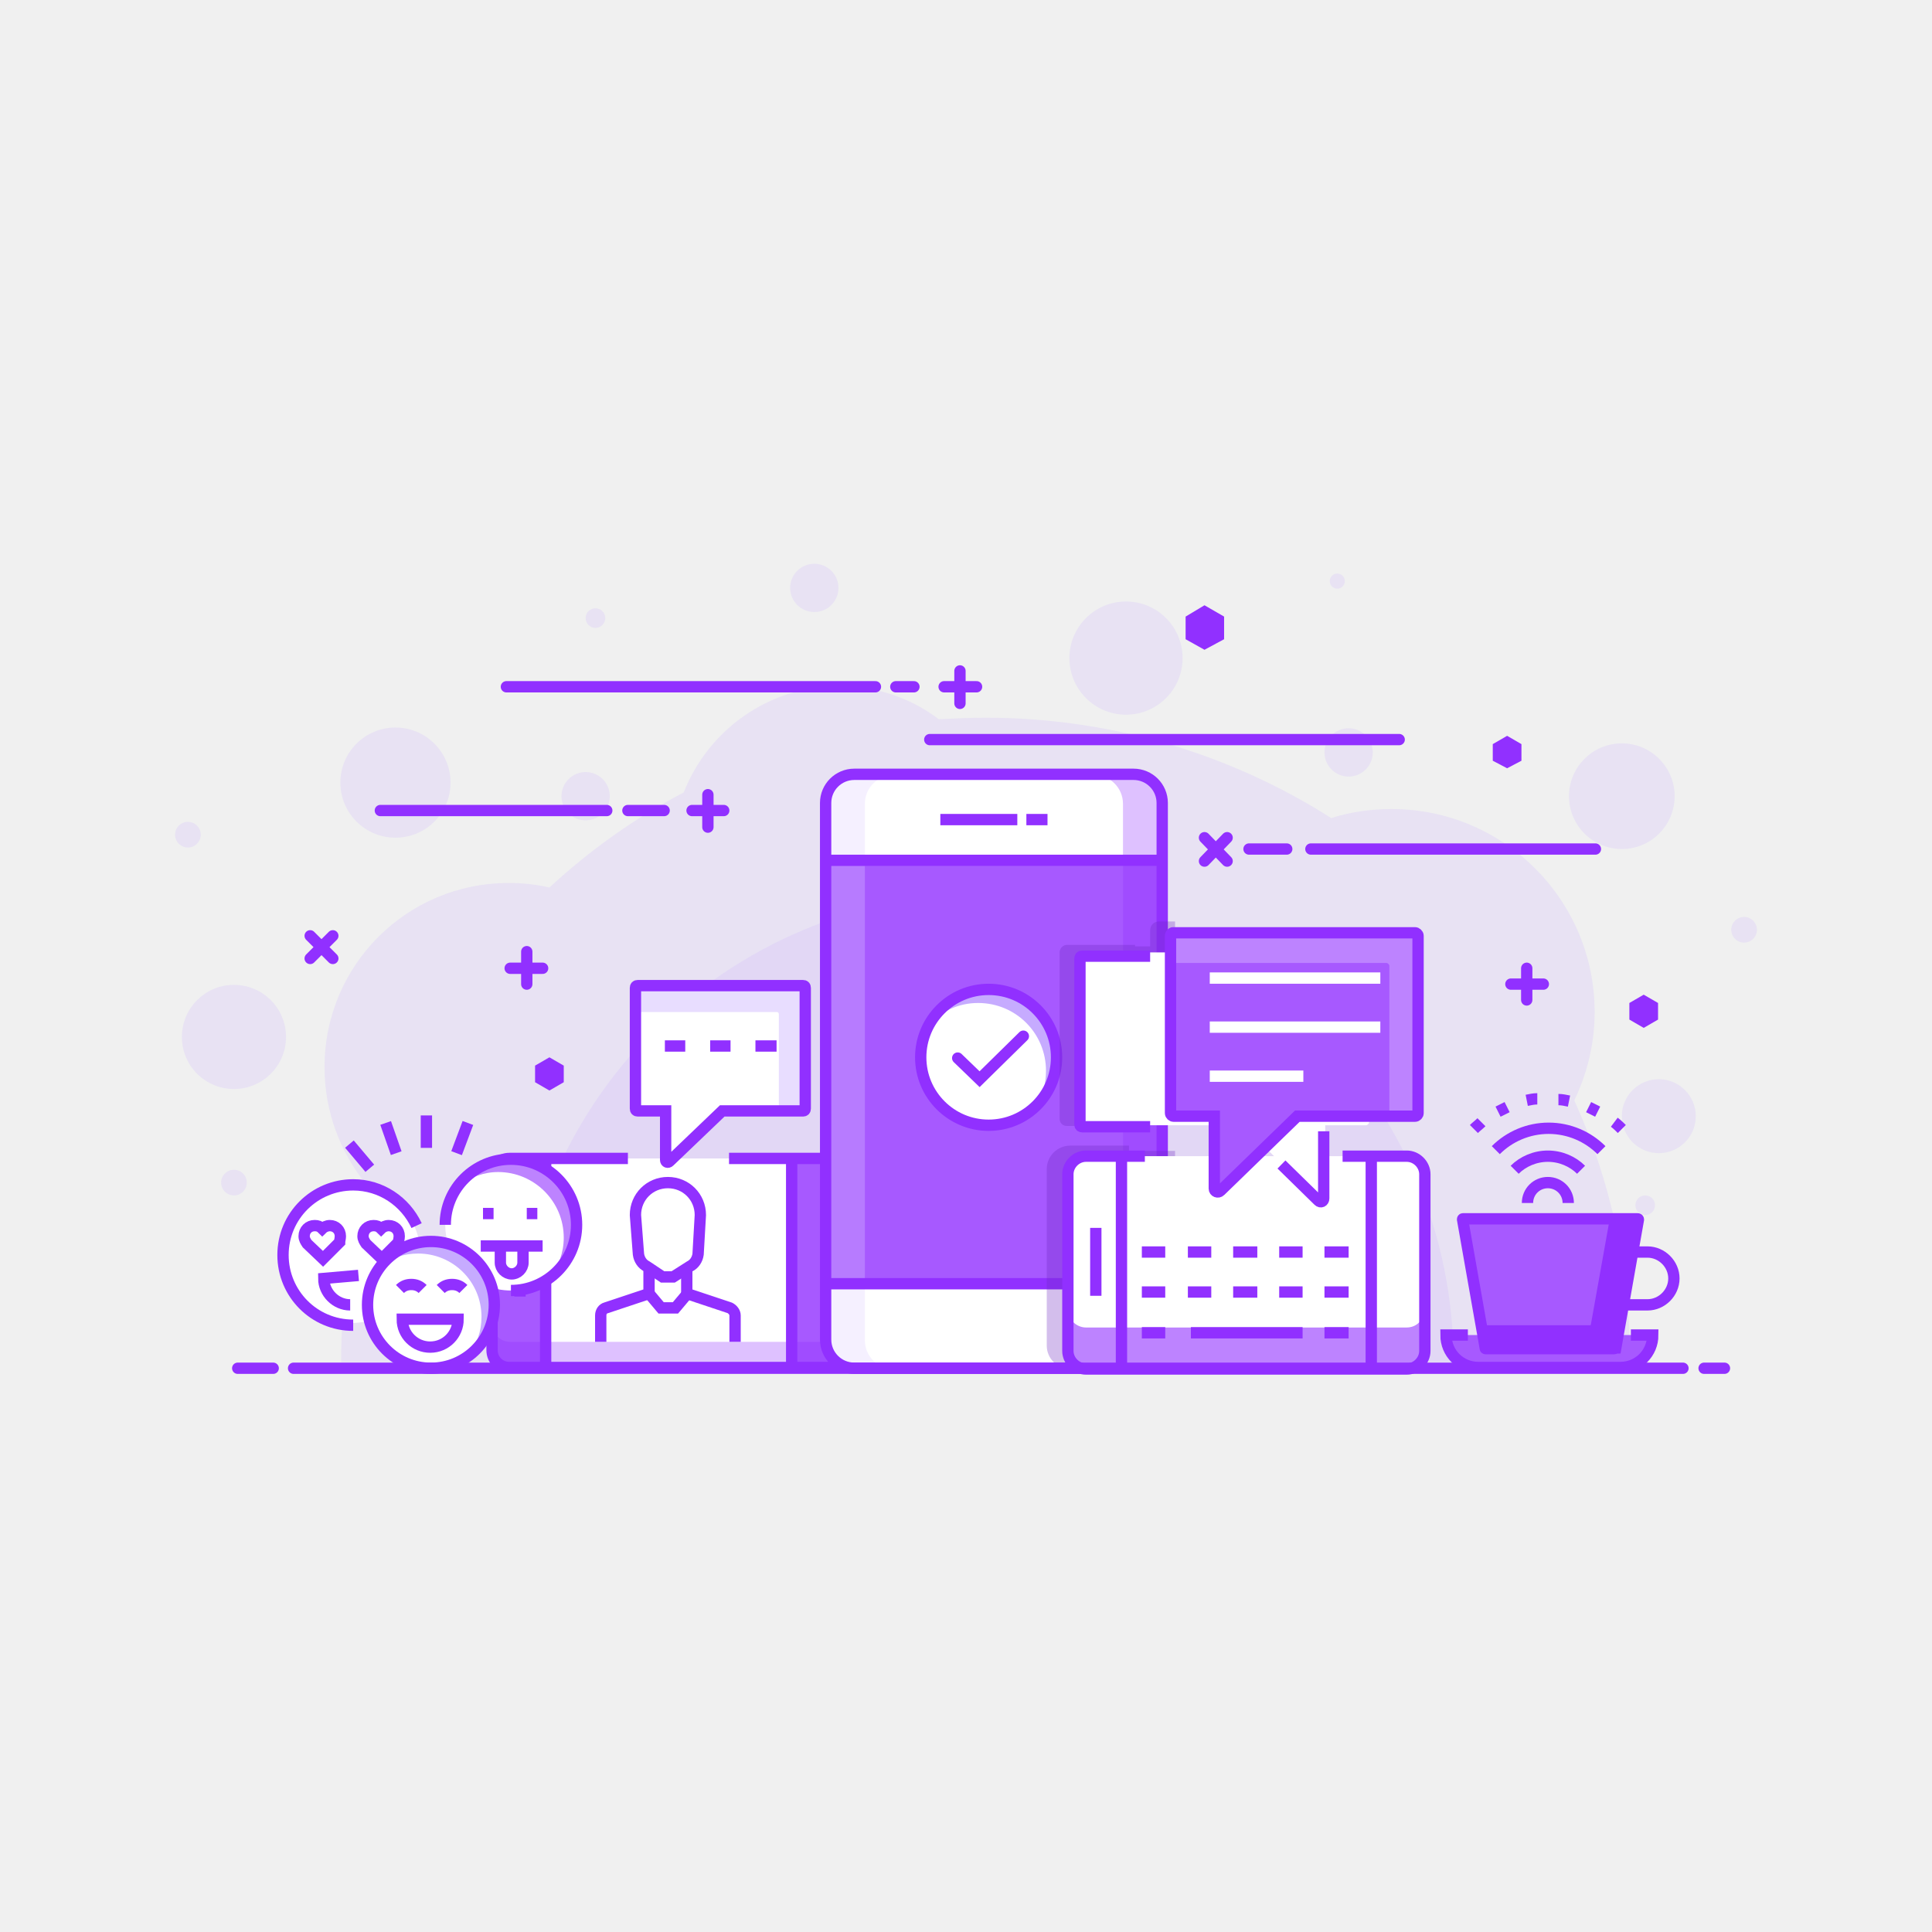
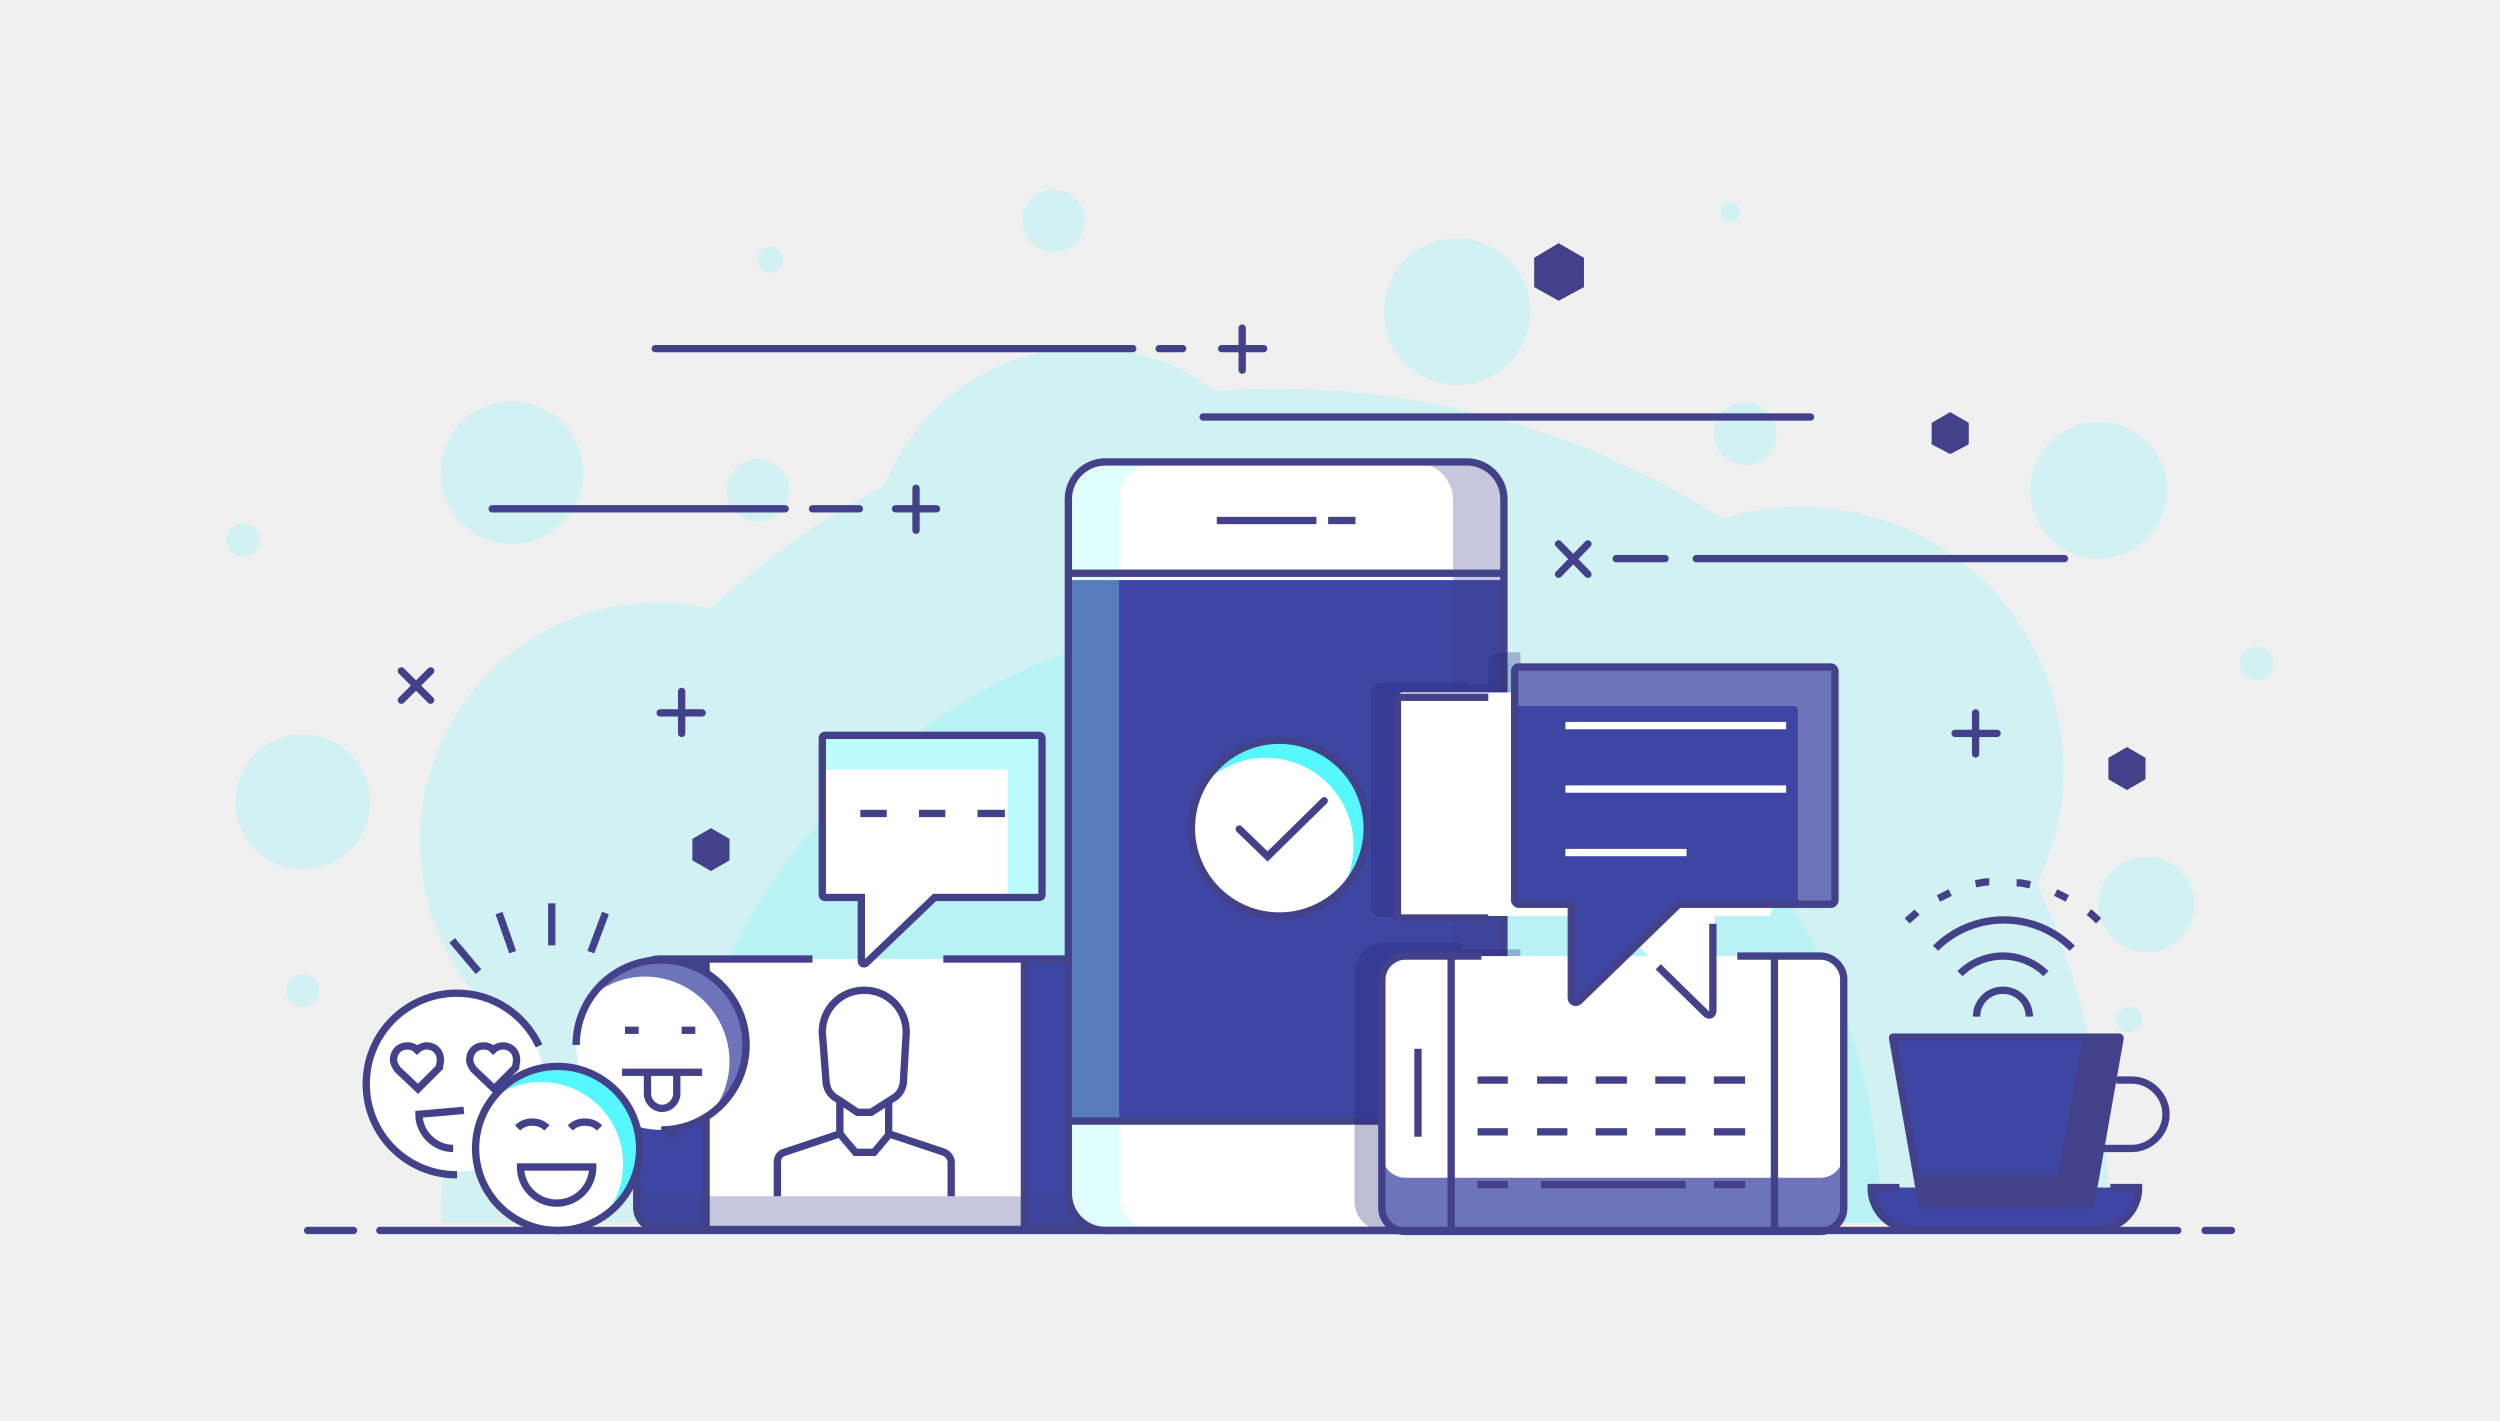
- <svg xmlns="http://www.w3.org/2000/svg" version="1.1" x="0px" y="0px" viewBox="0 0 256 256" style="enable-background:new 0 0 256 256;" xml:space="preserve">
+ <svg xmlns="http://www.w3.org/2000/svg" version="1.1" id="Lag_1" x="0px" y="0px" viewBox="0 0 256 145.5" style="enable-background:new 0 0 256 145.5;" xml:space="preserve">
  <style type="text/css">
- 	.st0{display:none;}
- 	.st1{display:inline;fill:#F8F4FF;}
- 	.st2{display:inline;fill:#FFFFFF;}
- 	.st3{display:inline;fill:#EEE6FF;}
- 	.st4{opacity:0.2;fill:#C6ABFF;}
- 	.st5{fill:#A759FF;}
- 	.st6{fill:#FFFFFF;}
- 	.st7{opacity:0.3;fill:#9130FF;}
- 	.st8{fill:#E8DDFF;}
- 	.st9{fill:none;stroke:#9130FF;stroke-width:1.5;stroke-miterlimit:10;}
- 	.st10{opacity:0.3;fill:#DDCDFF;}
- 	.st11{fill:none;stroke:#9130FF;stroke-width:1.5;stroke-linecap:round;stroke-miterlimit:10;}
- 	.st12{fill:#9130FF;}
- 	.st13{fill:#C6ABFF;}
- 	.st14{opacity:0.3;}
- 	.st15{fill:#6D24BF;}
- 	.st16{fill:#BD83FF;}
- 	.st17{fill:none;stroke:#FFFFFF;stroke-width:1.5;stroke-miterlimit:10;}
+ 	.st0{opacity:0.2;fill:#57F7FF;enable-background:new    ;}
+ 	.st1{fill:#3D46A2;}
+ 	.st2{fill:#FFFFFF;}
+ 	.st3{opacity:0.3;fill:#43418A;enable-background:new    ;}
+ 	.st4{fill:#BCFCFF;}
+ 	.st5{fill:none;stroke:#43418A;stroke-width:0.75;stroke-miterlimit:10;}
+ 	.st6{opacity:0.3;fill:#9AFAFF;enable-background:new    ;}
+ 	.st7{fill:none;stroke:#43418A;stroke-width:0.75;stroke-linecap:round;stroke-miterlimit:10;}
+ 	.st8{fill:#43418A;}
+ 	.st9{fill:#57F7FF;}
+ 	.st10{opacity:0.3;}
+ 	.st11{fill:#242277;}
+ 	.st12{fill:#6E74B9;}
+ 	.st13{fill:none;stroke:#FFFFFF;stroke-width:0.75;stroke-miterlimit:10;}
</style>
-   <g id="bg" class="st0">
-     <rect id="XMLID_46_" x="-122" y="128" class="st1" width="250" height="250" />
-   </g>
-   <g id="Bg_2" class="st0">
-     <rect id="XMLID_52_" x="128" y="128" class="st2" width="250" height="250" />
-   </g>
-   <g id="BG_3" class="st0">
-     <rect id="XMLID_1_" x="-122" y="-122" class="st2" width="250" height="250" />
-   </g>
-   <g id="BG_4" class="st0">
-     <rect id="XMLID_47_" x="128" y="-122" class="st3" width="250" height="250" />
-   </g>
  <g id="Communication">
    <g id="XMLID_141_">
      <g id="XMLID_721_">
-         <path id="XMLID_737_" class="st4" d="M216,180.5c0-12.4-2.6-24.1-7.4-34.7c1.7-3.5,2.7-7.5,2.7-11.7c0-14.9-12.1-26.9-26.9-26.9     c-2.8,0-5.5,0.4-8,1.2c-13.2-8.4-29-13.3-45.8-13.3c-2.1,0-4.2,0.1-6.2,0.2c-3.7-2.8-8.3-4.4-13.2-4.4c-9.4,0-17.4,5.9-20.6,14.1     c-6.5,3.4-12.5,7.7-17.8,12.6c-1.7-0.4-3.5-0.6-5.4-0.6c-13.5,0-24.4,10.9-24.4,24.4c0,5.9,2.1,11.3,5.5,15.5     c-2.2,7.5-3.3,15.4-3.3,23.6H216z" />
-         <path id="XMLID_736_" class="st4" d="M192.6,180.5c0-34.3-27.8-62.1-62.1-62.1s-62.1,27.8-62.1,62.1H192.6z" />
-         <circle id="XMLID_735_" class="st4" cx="219.8" cy="147.9" r="4.9" />
-         <circle id="XMLID_734_" class="st4" cx="149.2" cy="87.2" r="7.5" />
-         <circle id="XMLID_733_" class="st4" cx="77.6" cy="105.5" r="3.2" />
-         <circle id="XMLID_732_" class="st4" cx="178.7" cy="99.7" r="3.2" />
-         <circle id="XMLID_731_" class="st4" cx="107.9" cy="77.9" r="3.2" />
-         <circle id="XMLID_730_" class="st4" cx="218" cy="159.7" r="1.3" />
-         <circle id="XMLID_729_" class="st4" cx="177.2" cy="77" r="1" />
-         <circle id="XMLID_728_" class="st4" cx="78.9" cy="81.9" r="1.3" />
-         <circle id="XMLID_727_" class="st4" cx="24.9" cy="110.6" r="1.7" />
-         <circle id="XMLID_726_" class="st4" cx="231.1" cy="123.2" r="1.7" />
-         <circle id="XMLID_725_" class="st4" cx="52.4" cy="103.7" r="7.3" />
-         <circle id="XMLID_724_" class="st4" cx="31" cy="156.7" r="1.7" />
-         <circle id="XMLID_723_" class="st4" cx="214.9" cy="105.5" r="7" />
-         <circle id="XMLID_722_" class="st4" cx="31" cy="137.4" r="6.9" />
+         <path id="XMLID_737_" class="st0" d="M216,125.2c0-12.4-2.6-24.1-7.4-34.7c1.7-3.5,2.7-7.5,2.7-11.7c0-14.9-12.1-26.9-26.9-26.9     c-2.8,0-5.5,0.4-8,1.2c-13.2-8.4-29-13.3-45.8-13.3c-2.1,0-4.2,0.1-6.2,0.2c-3.7-2.8-8.3-4.4-13.2-4.4c-9.4,0-17.4,5.9-20.6,14.1     c-6.5,3.4-12.5,7.7-17.8,12.6c-1.7-0.4-3.5-0.6-5.4-0.6C53.9,61.7,43,72.6,43,86.1c0,5.9,2.1,11.3,5.5,15.5     c-2.2,7.5-3.3,15.4-3.3,23.6H216z" />
+         <path id="XMLID_736_" class="st0" d="M192.6,125.2c0-34.3-27.8-62.1-62.1-62.1s-62.1,27.8-62.1,62.1H192.6z" />
+         <circle id="XMLID_735_" class="st0" cx="219.8" cy="92.6" r="4.9" />
+         <circle id="XMLID_734_" class="st0" cx="149.2" cy="31.9" r="7.5" />
+         <circle id="XMLID_733_" class="st0" cx="77.6" cy="50.2" r="3.2" />
+         <circle id="XMLID_732_" class="st0" cx="178.7" cy="44.4" r="3.2" />
+         <circle id="XMLID_731_" class="st0" cx="107.9" cy="22.6" r="3.2" />
+         <circle id="XMLID_730_" class="st0" cx="218" cy="104.4" r="1.3" />
+         <circle id="XMLID_729_" class="st0" cx="177.2" cy="21.7" r="1" />
+         <circle id="XMLID_728_" class="st0" cx="78.9" cy="26.6" r="1.3" />
+         <circle id="XMLID_727_" class="st0" cx="24.9" cy="55.3" r="1.7" />
+         <circle id="XMLID_726_" class="st0" cx="231.1" cy="67.9" r="1.7" />
+         <circle id="XMLID_725_" class="st0" cx="52.4" cy="48.4" r="7.3" />
+         <circle id="XMLID_724_" class="st0" cx="31" cy="101.4" r="1.7" />
+         <circle id="XMLID_723_" class="st0" cx="214.9" cy="50.2" r="7" />
+         <circle id="XMLID_722_" class="st0" cx="31" cy="82.1" r="6.9" />
      </g>
      <g id="XMLID_558_">
-         <path id="XMLID_451_" class="st5" d="M109.6,153.5H96.7H83.3H67.6c-1.3,0-2.3,1-2.3,2.3v23.1c0,1.3,1,2.3,2.3,2.3h42     c1.3,0,2.3-1,2.3-2.3v-23.1C112,154.6,110.9,153.5,109.6,153.5z" />
-         <polygon id="XMLID_42_" class="st6" points="105,153.5 94.3,153.5 84.9,153.5 72.3,153.5 72.3,181.3 72.3,181.3 105,181.3      105,181.3    " />
-         <path id="XMLID_450_" class="st7" d="M109.6,177.8h-42c-1.3,0-2.3-1-2.3-2.3v3.5c0,1.3,1,2.3,2.3,2.3h42c1.3,0,2.3-1,2.3-2.3     v-3.5C112,176.7,110.9,177.8,109.6,177.8z" />
-         <path id="XMLID_591_" class="st6" d="M84.2,130.9v16c0,0.2,0.1,0.3,0.3,0.3h3.7v2.8v3.7c0,0.3,0.4,0.4,0.5,0.2l7-6.7h10.7     c0.2,0,0.3-0.1,0.3-0.3v-16c0-0.2-0.1-0.3-0.3-0.3H84.5C84.3,130.6,84.2,130.7,84.2,130.9z" />
-         <path id="XMLID_595_" class="st8" d="M106.4,130.6H84.5c-0.2,0-0.3,0.1-0.3,0.3v3.2h18.7c0.2,0,0.3,0.1,0.3,0.3v12.8h3.2     c0.2,0,0.3-0.1,0.3-0.3v-16C106.7,130.7,106.6,130.6,106.4,130.6z" />
-         <path id="XMLID_449_" class="st9" d="M84.5,130.6h21.9c0.2,0,0.3,0.1,0.3,0.3v16c0,0.2-0.1,0.3-0.3,0.3H95.7l-7,6.7     c-0.2,0.2-0.5,0.1-0.5-0.2V150v-2.8h-3.7c-0.2,0-0.3-0.1-0.3-0.3v-16C84.2,130.7,84.3,130.6,84.5,130.6z" />
+         <path id="XMLID_451_" class="st1" d="M109.6,98.2H96.7H83.3H67.6c-1.3,0-2.3,1-2.3,2.3v23.1c0,1.3,1,2.3,2.3,2.3h42     c1.3,0,2.3-1,2.3-2.3v-23.1C112,99.3,110.9,98.2,109.6,98.2z" />
+         <polygon id="XMLID_42_" class="st2" points="105,98.2 94.3,98.2 84.9,98.2 72.3,98.2 72.3,126 72.3,126 105,126 105,126    " />
+         <path id="XMLID_450_" class="st3" d="M109.6,122.5h-42c-1.3,0-2.3-1-2.3-2.3v3.5c0,1.3,1,2.3,2.3,2.3h42c1.3,0,2.3-1,2.3-2.3     v-3.5C112,121.4,110.9,122.5,109.6,122.5z" />
+         <path id="XMLID_591_" class="st2" d="M84.2,75.6v16c0,0.2,0.1,0.3,0.3,0.3h3.7v2.8v3.7c0,0.3,0.4,0.4,0.5,0.2l7-6.7h10.7     c0.2,0,0.3-0.1,0.3-0.3v-16c0-0.2-0.1-0.3-0.3-0.3H84.5C84.3,75.3,84.2,75.4,84.2,75.6z" />
+         <path id="XMLID_595_" class="st4" d="M106.4,75.3H84.5c-0.2,0-0.3,0.1-0.3,0.3v3.2h18.7c0.2,0,0.3,0.1,0.3,0.3v12.8h3.2     c0.2,0,0.3-0.1,0.3-0.3v-16C106.7,75.4,106.6,75.3,106.4,75.3z" />
+         <path id="XMLID_449_" class="st5" d="M84.5,75.3h21.9c0.2,0,0.3,0.1,0.3,0.3v16c0,0.2-0.1,0.3-0.3,0.3H95.7l-7,6.7     c-0.2,0.2-0.5,0.1-0.5-0.2v-3.7v-2.8h-3.7c-0.2,0-0.3-0.1-0.3-0.3v-16C84.2,75.4,84.3,75.3,84.5,75.3z" />
        <g id="XMLID_438_">
-           <path id="XMLID_447_" class="st9" d="M86,168.2v3.2l-5.7,1.9c-0.4,0.1-0.7,0.5-0.7,1v3.5" />
-           <path id="XMLID_446_" class="st9" d="M97.4,177.8v-3.5c0-0.4-0.3-0.8-0.7-1l-5.7-1.9v-3.2" />
-           <path id="XMLID_445_" class="st9" d="M92.8,161c0-2.4-1.9-4.3-4.3-4.3c-2.4,0-4.3,1.9-4.3,4.3l0.4,5.2c0.1,0.7,0.5,1.3,1.1,1.6      l2.1,1.4h1.4l2.2-1.4c0.6-0.3,1-0.9,1.1-1.6L92.8,161z" />
-           <polyline id="XMLID_443_" class="st9" points="86,171.4 87.6,173.3 89.5,173.3 91.1,171.4     " />
+           <path id="XMLID_447_" class="st5" d="M86,112.9v3.2l-5.7,1.9c-0.4,0.1-0.7,0.5-0.7,1v3.5" />
+           <path id="XMLID_446_" class="st5" d="M97.4,122.5V119c0-0.4-0.3-0.8-0.7-1l-5.7-1.9v-3.2" />
+           <path id="XMLID_445_" class="st5" d="M92.8,105.7c0-2.4-1.9-4.3-4.3-4.3s-4.3,1.9-4.3,4.3l0.4,5.2c0.1,0.7,0.5,1.3,1.1,1.6      l2.1,1.4h1.4l2.2-1.4c0.6-0.3,1-0.9,1.1-1.6L92.8,105.7z" />
+           <polyline id="XMLID_443_" class="st5" points="86,116.1 87.6,118 89.5,118 91.1,116.1     " />
        </g>
-         <path id="XMLID_437_" class="st9" d="M83.2,153.5H67.5c-1.3,0-2.3,1-2.3,2.3v23.1c0,1.3,1,2.3,2.3,2.3h42c1.3,0,2.3-1,2.3-2.3     v-23.1c0-1.3-1-2.3-2.3-2.3H96.6" />
-         <line id="XMLID_436_" class="st9" x1="72.3" y1="153.5" x2="72.3" y2="181.3" />
-         <line id="XMLID_435_" class="st9" x1="68.9" y1="171.8" x2="68.9" y2="162.9" />
-         <line id="XMLID_434_" class="st9" x1="104.9" y1="181.3" x2="104.9" y2="153.5" />
-         <line id="XMLID_433_" class="st9" x1="88.1" y1="138.6" x2="90.8" y2="138.6" />
-         <line id="XMLID_431_" class="st9" x1="94.1" y1="138.6" x2="96.8" y2="138.6" />
-         <line id="XMLID_422_" class="st9" x1="100.1" y1="138.6" x2="102.9" y2="138.6" />
+         <path id="XMLID_437_" class="st5" d="M83.2,98.2H67.5c-1.3,0-2.3,1-2.3,2.3v23.1c0,1.3,1,2.3,2.3,2.3h42c1.3,0,2.3-1,2.3-2.3     v-23.1c0-1.3-1-2.3-2.3-2.3H96.6" />
+         <line id="XMLID_436_" class="st5" x1="72.3" y1="98.2" x2="72.3" y2="126" />
+         <line id="XMLID_435_" class="st5" x1="68.9" y1="116.5" x2="68.9" y2="107.6" />
+         <line id="XMLID_434_" class="st5" x1="104.9" y1="126" x2="104.9" y2="98.2" />
+         <line id="XMLID_433_" class="st5" x1="88.1" y1="83.3" x2="90.8" y2="83.3" />
+         <line id="XMLID_431_" class="st5" x1="94.1" y1="83.3" x2="96.8" y2="83.3" />
+         <line id="XMLID_422_" class="st5" x1="100.1" y1="83.3" x2="102.9" y2="83.3" />
      </g>
      <g id="XMLID_157_">
-         <path id="XMLID_742_" class="st6" d="M154,106.4c0-2.1-1.7-3.8-3.8-3.8h-37c-2.1,0-3.8,1.7-3.8,3.8v71.1c0,2.1,1.7,3.8,3.8,3.8     h37c2.1,0,3.8-1.7,3.8-3.8V106.4z" />
-         <rect id="XMLID_741_" x="109.5" y="114.7" class="st5" width="44.5" height="55.4" />
-         <path id="XMLID_740_" class="st7" d="M150.2,102.7H145c2.1,0,3.8,1.7,3.8,3.8v71.1c0,2.1-1.7,3.8-3.8,3.8h5.2     c2.1,0,3.8-1.7,3.8-3.8v-71.1C154,104.4,152.3,102.7,150.2,102.7z" />
-         <path id="XMLID_739_" class="st10" d="M113.2,102.7h5.2c-2.1,0-3.8,1.7-3.8,3.8v71.1c0,2.1,1.7,3.8,3.8,3.8h-5.2     c-2.1,0-3.8-1.7-3.8-3.8v-71.1C109.5,104.4,111.1,102.7,113.2,102.7z" />
-         <path id="XMLID_190_" class="st9" d="M154,177.5c0,2.1-1.7,3.8-3.8,3.8h-37c-2.1,0-3.8-1.7-3.8-3.8v-71.1c0-2.1,1.7-3.8,3.8-3.8     h37c2.1,0,3.8,1.7,3.8,3.8V177.5z" />
-         <line id="XMLID_187_" class="st9" x1="109.5" y1="114" x2="154" y2="114" />
-         <line id="XMLID_713_" class="st9" x1="134.8" y1="108.6" x2="124.6" y2="108.6" />
-         <line id="XMLID_186_" class="st9" x1="138.8" y1="108.6" x2="136" y2="108.6" />
-         <line id="XMLID_712_" class="st9" x1="154" y1="170.1" x2="109.5" y2="170.1" />
-       </g>
-       <line id="XMLID_519_" class="st11" x1="67.1" y1="91" x2="116" y2="91" />
-       <line id="XMLID_518_" class="st11" x1="121.1" y1="91" x2="118.7" y2="91" />
-       <line id="XMLID_517_" class="st11" x1="170.5" y1="112.5" x2="165.5" y2="112.5" />
-       <line id="XMLID_4_" class="st11" x1="173.7" y1="112.5" x2="211.4" y2="112.5" />
+         <path id="XMLID_742_" class="st2" d="M154,51.1c0-2.1-1.7-3.8-3.8-3.8h-37c-2.1,0-3.8,1.7-3.8,3.8v71.1c0,2.1,1.7,3.8,3.8,3.8h37     c2.1,0,3.8-1.7,3.8-3.8V51.1z" />
+         <rect id="XMLID_741_" x="109.5" y="59.4" class="st1" width="44.5" height="55.4" />
+         <path id="XMLID_740_" class="st3" d="M150.2,47.4H145c2.1,0,3.8,1.7,3.8,3.8v71.1c0,2.1-1.7,3.8-3.8,3.8h5.2     c2.1,0,3.8-1.7,3.8-3.8V51.2C154,49.1,152.3,47.4,150.2,47.4z" />
+         <path id="XMLID_739_" class="st6" d="M113.2,47.4h5.2c-2.1,0-3.8,1.7-3.8,3.8v71.1c0,2.1,1.7,3.8,3.8,3.8h-5.2     c-2.1,0-3.8-1.7-3.8-3.8V51.2C109.5,49.1,111.1,47.4,113.2,47.4z" />
+         <path id="XMLID_190_" class="st5" d="M154,122.2c0,2.1-1.7,3.8-3.8,3.8h-37c-2.1,0-3.8-1.7-3.8-3.8V51.1c0-2.1,1.7-3.8,3.8-3.8     h37c2.1,0,3.8,1.7,3.8,3.8V122.2z" />
+         <line id="XMLID_187_" class="st5" x1="109.5" y1="58.7" x2="154" y2="58.7" />
+         <line id="XMLID_713_" class="st5" x1="134.8" y1="53.3" x2="124.6" y2="53.3" />
+         <line id="XMLID_186_" class="st5" x1="138.8" y1="53.3" x2="136" y2="53.3" />
+         <line id="XMLID_712_" class="st5" x1="154" y1="114.8" x2="109.5" y2="114.8" />
+       </g>
+       <line id="XMLID_519_" class="st7" x1="67.1" y1="35.7" x2="116" y2="35.7" />
+       <line id="XMLID_518_" class="st7" x1="121.1" y1="35.7" x2="118.7" y2="35.7" />
+       <line id="XMLID_517_" class="st7" x1="170.5" y1="57.2" x2="165.5" y2="57.2" />
+       <line id="XMLID_4_" class="st7" x1="173.7" y1="57.2" x2="211.4" y2="57.2" />
      <g id="XMLID_510_">
-         <line id="XMLID_513_" class="st11" x1="125.1" y1="91" x2="129.4" y2="91" />
-         <line id="XMLID_511_" class="st11" x1="127.2" y1="93.2" x2="127.2" y2="88.9" />
+         <line id="XMLID_513_" class="st7" x1="125.1" y1="35.7" x2="129.4" y2="35.7" />
+         <line id="XMLID_511_" class="st7" x1="127.2" y1="37.9" x2="127.2" y2="33.6" />
      </g>
      <g id="XMLID_506_">
-         <line id="XMLID_509_" class="st11" x1="91.7" y1="107.4" x2="95.9" y2="107.4" />
-         <line id="XMLID_507_" class="st11" x1="93.8" y1="109.6" x2="93.8" y2="105.3" />
+         <line id="XMLID_509_" class="st7" x1="91.7" y1="52.1" x2="95.9" y2="52.1" />
+         <line id="XMLID_507_" class="st7" x1="93.8" y1="54.3" x2="93.8" y2="50" />
      </g>
      <g id="XMLID_500_">
-         <line id="XMLID_505_" class="st11" x1="67.6" y1="128.3" x2="71.9" y2="128.3" />
-         <line id="XMLID_501_" class="st11" x1="69.8" y1="130.4" x2="69.8" y2="126.1" />
+         <line id="XMLID_505_" class="st7" x1="67.6" y1="73" x2="71.9" y2="73" />
+         <line id="XMLID_501_" class="st7" x1="69.8" y1="75.1" x2="69.8" y2="70.8" />
      </g>
      <g id="XMLID_20_">
-         <line id="XMLID_25_" class="st11" x1="200.2" y1="130.4" x2="204.5" y2="130.4" />
-         <line id="XMLID_24_" class="st11" x1="202.3" y1="132.5" x2="202.3" y2="128.3" />
+         <line id="XMLID_25_" class="st7" x1="200.2" y1="75.1" x2="204.5" y2="75.1" />
+         <line id="XMLID_24_" class="st7" x1="202.3" y1="77.2" x2="202.3" y2="73" />
      </g>
      <g id="XMLID_494_">
-         <line id="XMLID_496_" class="st11" x1="41.1" y1="127" x2="44.1" y2="124" />
-         <line id="XMLID_495_" class="st11" x1="44.1" y1="127" x2="41.1" y2="124" />
+         <line id="XMLID_496_" class="st7" x1="41.1" y1="71.7" x2="44.1" y2="68.7" />
+         <line id="XMLID_495_" class="st7" x1="44.1" y1="71.7" x2="41.1" y2="68.7" />
      </g>
      <g id="XMLID_486_">
-         <line id="XMLID_492_" class="st11" x1="159.6" y1="114.1" x2="162.6" y2="111" />
-         <line id="XMLID_491_" class="st11" x1="162.6" y1="114.1" x2="159.6" y2="111" />
-       </g>
-       <line id="XMLID_484_" class="st11" x1="123.2" y1="98" x2="185.4" y2="98" />
-       <line id="XMLID_482_" class="st11" x1="50.4" y1="107.4" x2="80.4" y2="107.4" />
-       <line id="XMLID_480_" class="st11" x1="88" y1="107.4" x2="83.2" y2="107.4" />
-       <polygon id="XMLID_467_" class="st12" points="70.9,141.2 72.8,140.1 74.7,141.2 74.7,143.4 72.8,144.5 70.9,143.4   " />
-       <polygon id="XMLID_466_" class="st12" points="215.9,132.9 217.8,131.8 219.7,132.9 219.7,135.1 217.8,136.2 215.9,135.1   " />
-       <polygon id="XMLID_27_" class="st12" points="197.8,98.6 199.7,97.5 201.6,98.6 201.6,100.8 199.7,101.8 197.8,100.8   " />
-       <polygon id="XMLID_465_" class="st12" points="157.1,81.7 159.6,80.2 162.2,81.7 162.2,84.7 159.6,86.1 157.1,84.7   " />
+         <line id="XMLID_492_" class="st7" x1="159.6" y1="58.8" x2="162.6" y2="55.7" />
+         <line id="XMLID_491_" class="st7" x1="162.6" y1="58.8" x2="159.6" y2="55.7" />
+       </g>
+       <line id="XMLID_484_" class="st7" x1="123.2" y1="42.7" x2="185.4" y2="42.7" />
+       <line id="XMLID_482_" class="st7" x1="50.4" y1="52.1" x2="80.4" y2="52.1" />
+       <line id="XMLID_480_" class="st7" x1="88" y1="52.1" x2="83.2" y2="52.1" />
+       <polygon id="XMLID_467_" class="st8" points="70.9,85.9 72.8,84.8 74.7,85.9 74.7,88.1 72.8,89.2 70.9,88.1   " />
+       <polygon id="XMLID_466_" class="st8" points="215.9,77.6 217.8,76.5 219.7,77.6 219.7,79.8 217.8,80.9 215.9,79.8   " />
+       <polygon id="XMLID_27_" class="st8" points="197.8,43.3 199.7,42.2 201.6,43.3 201.6,45.5 199.7,46.5 197.8,45.5   " />
+       <polygon id="XMLID_465_" class="st8" points="157.1,26.4 159.6,24.9 162.2,26.4 162.2,29.4 159.6,30.8 157.1,29.4   " />
      <g id="XMLID_230_">
-         <circle id="XMLID_281_" class="st6" cx="131" cy="140.1" r="9" />
-         <path id="XMLID_280_" class="st13" d="M129.6,132.9c5,0,9,4,9,9c0,1.6-0.4,3.1-1.2,4.4c1.6-1.6,2.6-3.8,2.6-6.3c0-5-4-9-9-9     c-3.4,0-6.3,1.8-7.8,4.6C124.8,134,127,132.9,129.6,132.9z" />
-         <circle id="XMLID_279_" class="st9" cx="131" cy="140.1" r="9" />
-         <polyline id="XMLID_278_" class="st11" points="126.9,140.2 129.8,143 135.6,137.3    " />
-       </g>
-       <g id="XMLID_455_" class="st14">
-         <path id="XMLID_524_" class="st15" d="M141.4,149.2h9v-0.8h5.3v-26.3h-2.1c-0.7,0-1.2,0.5-1.2,1.2v2.1h-2v-0.2h-9     c-0.6,0-1,0.5-1,1v22C140.4,148.8,140.8,149.2,141.4,149.2z" />
-         <path id="XMLID_526_" class="st15" d="M155.7,176.8v-24.3h-6.1v-0.7h-7.8c-1.7,0-3.1,1.4-3.1,3.1v23.4c0,1.7,1.4,3.1,3.1,3.1h9.4     C153.7,181.3,155.7,179.2,155.7,176.8z" />
+         <circle id="XMLID_281_" class="st2" cx="131" cy="84.8" r="9" />
+         <path id="XMLID_280_" class="st9" d="M129.6,77.6c5,0,9,4,9,9c0,1.6-0.4,3.1-1.2,4.4c1.6-1.6,2.6-3.8,2.6-6.3c0-5-4-9-9-9     c-3.4,0-6.3,1.8-7.8,4.6C124.8,78.7,127,77.6,129.6,77.6z" />
+         <circle id="XMLID_279_" class="st5" cx="131" cy="84.8" r="9" />
+         <polyline id="XMLID_278_" class="st7" points="126.9,84.9 129.8,87.7 135.6,82    " />
+       </g>
+       <g id="XMLID_455_" class="st10">
+         <path id="XMLID_524_" class="st11" d="M141.4,93.9h9v-0.8h5.3V66.8h-2.1c-0.7,0-1.2,0.5-1.2,1.2v2.1h-2v-0.2h-9c-0.6,0-1,0.5-1,1     v22C140.4,93.5,140.8,93.9,141.4,93.9z" />
+         <path id="XMLID_526_" class="st11" d="M155.7,121.5V97.2h-6.1v-0.7h-7.8c-1.7,0-3.1,1.4-3.1,3.1V123c0,1.7,1.4,3.1,3.1,3.1h9.4     C153.7,126,155.7,123.9,155.7,121.5z" />
      </g>
      <g id="XMLID_2_">
-         <path id="XMLID_546_" class="st6" d="M186.4,153.2h-8.5h-26.3h-7.8c-1.3,0-2.4,1.1-2.4,2.4v23.4c0,1.3,1.1,2.4,2.4,2.4h42.5     c1.3,0,2.4-1.1,2.4-2.4v-23.4C188.7,154.2,187.7,153.2,186.4,153.2z" />
-         <path id="XMLID_548_" class="st16" d="M186.4,175.9h-42.5c-1.3,0-2.4-1.1-2.4-2.4v5.3c0,1.3,1.1,2.4,2.4,2.4h42.5     c1.3,0,2.4-1.1,2.4-2.4v-5.3C188.7,174.9,187.7,175.9,186.4,175.9z" />
-         <path id="XMLID_543_" class="st6" d="M181.4,126.6v22.1c0,0.2-0.2,0.4-0.4,0.4h-5.4v4.1v5.5c0,0.4-0.5,0.6-0.8,0.3l-10.2-9.9h-21     c-0.2,0-0.4-0.2-0.4-0.4v-22.1c0-0.2,0.2-0.4,0.4-0.4H181C181.2,126.1,181.4,126.3,181.4,126.6z" />
-         <path id="XMLID_355_" class="st9" d="M177.9,153.2h8.5c1.3,0,2.4,1.1,2.4,2.4v23.4c0,1.3-1.1,2.4-2.4,2.4h-42.5     c-1.3,0-2.4-1.1-2.4-2.4v-23.4c0-1.3,1.1-2.4,2.4-2.4h7.8" />
-         <line id="XMLID_354_" class="st9" x1="148.6" y1="181.3" x2="148.6" y2="153.2" />
-         <line id="XMLID_353_" class="st9" x1="145.2" y1="162.7" x2="145.2" y2="171.7" />
-         <line id="XMLID_352_" class="st9" x1="181.7" y1="181.3" x2="181.7" y2="153.2" />
-         <path id="XMLID_347_" class="st9" d="M152.4,126.7h-9c-0.2,0-0.3,0.1-0.3,0.3v22c0,0.2,0.1,0.3,0.3,0.3h9" />
-         <path id="XMLID_302_" class="st9" d="M169.8,154.3l4.9,4.8c0.3,0.3,0.7,0.1,0.7-0.3v-5.1v-3.8" />
-         <line id="XMLID_274_" class="st9" x1="154.4" y1="165.9" x2="151.3" y2="165.9" />
-         <line id="XMLID_268_" class="st9" x1="157.4" y1="165.9" x2="160.5" y2="165.9" />
-         <line id="XMLID_267_" class="st9" x1="163.4" y1="165.9" x2="166.6" y2="165.9" />
-         <line id="XMLID_252_" class="st9" x1="169.5" y1="165.9" x2="172.6" y2="165.9" />
-         <line id="XMLID_251_" class="st9" x1="175.5" y1="165.9" x2="178.7" y2="165.9" />
-         <line id="XMLID_250_" class="st9" x1="151.3" y1="171.2" x2="154.4" y2="171.2" />
-         <line id="XMLID_249_" class="st9" x1="157.4" y1="171.2" x2="160.5" y2="171.2" />
-         <line id="XMLID_247_" class="st9" x1="163.4" y1="171.2" x2="166.6" y2="171.2" />
-         <line id="XMLID_246_" class="st9" x1="169.5" y1="171.2" x2="172.6" y2="171.2" />
-         <line id="XMLID_195_" class="st9" x1="175.5" y1="171.2" x2="178.7" y2="171.2" />
-         <line id="XMLID_168_" class="st9" x1="151.3" y1="176.6" x2="154.4" y2="176.6" />
-         <line id="XMLID_56_" class="st9" x1="172.6" y1="176.6" x2="157.8" y2="176.6" />
-         <line id="XMLID_54_" class="st9" x1="175.5" y1="176.6" x2="178.7" y2="176.6" />
-         <path id="XMLID_357_" class="st5" d="M155.1,124v23.5c0,0.2,0.2,0.4,0.4,0.4h5.4v4.1v5.5c0,0.4,0.5,0.6,0.8,0.3l10.2-9.9h15.6     c0.2,0,0.4-0.2,0.4-0.4V124c0-0.2-0.2-0.4-0.4-0.4h-32.1C155.3,123.6,155.1,123.8,155.1,124z" />
-         <path id="XMLID_549_" class="st16" d="M187.7,123.6h-32.1c-0.2,0-0.4,0.2-0.4,0.4v3.6h28.5c0.2,0,0.4,0.2,0.4,0.4v19.9h3.6     c0.2,0,0.4-0.2,0.4-0.4V124C188.1,123.8,187.9,123.6,187.7,123.6z" />
-         <path id="XMLID_282_" class="st9" d="M155.1,124v23.5c0,0.2,0.2,0.4,0.4,0.4h5.4v4.1v5.5c0,0.4,0.5,0.6,0.8,0.3l10.2-9.9h15.6     c0.2,0,0.4-0.2,0.4-0.4V124c0-0.2-0.2-0.4-0.4-0.4h-32.1C155.3,123.6,155.1,123.8,155.1,124z" />
-         <line id="XMLID_277_" class="st17" x1="182.9" y1="129.6" x2="160.3" y2="129.6" />
-         <line id="XMLID_276_" class="st17" x1="182.9" y1="136.1" x2="160.3" y2="136.1" />
-         <line id="XMLID_275_" class="st17" x1="160.3" y1="142.6" x2="172.7" y2="142.6" />
+         <path id="XMLID_546_" class="st2" d="M186.4,97.9h-8.5h-26.3h-7.8c-1.3,0-2.4,1.1-2.4,2.4v23.4c0,1.3,1.1,2.4,2.4,2.4h42.5     c1.3,0,2.4-1.1,2.4-2.4v-23.4C188.7,98.9,187.7,97.9,186.4,97.9z" />
+         <path id="XMLID_548_" class="st12" d="M186.4,120.6h-42.5c-1.3,0-2.4-1.1-2.4-2.4v5.3c0,1.3,1.1,2.4,2.4,2.4h42.5     c1.3,0,2.4-1.1,2.4-2.4v-5.3C188.7,119.6,187.7,120.6,186.4,120.6z" />
+         <path id="XMLID_543_" class="st2" d="M181.4,71.3v22.1c0,0.2-0.2,0.4-0.4,0.4h-5.4v4.1v5.5c0,0.4-0.5,0.6-0.8,0.3l-10.2-9.9h-21     c-0.2,0-0.4-0.2-0.4-0.4V71.3c0-0.2,0.2-0.4,0.4-0.4H181C181.2,70.8,181.4,71,181.4,71.3z" />
+         <path id="XMLID_355_" class="st5" d="M177.9,97.9h8.5c1.3,0,2.4,1.1,2.4,2.4v23.4c0,1.3-1.1,2.4-2.4,2.4h-42.5     c-1.3,0-2.4-1.1-2.4-2.4v-23.4c0-1.3,1.1-2.4,2.4-2.4h7.8" />
+         <line id="XMLID_354_" class="st5" x1="148.6" y1="126" x2="148.6" y2="97.9" />
+         <line id="XMLID_353_" class="st5" x1="145.2" y1="107.4" x2="145.2" y2="116.4" />
+         <line id="XMLID_352_" class="st5" x1="181.7" y1="126" x2="181.7" y2="97.9" />
+         <path id="XMLID_347_" class="st5" d="M152.4,71.4h-9c-0.2,0-0.3,0.1-0.3,0.3v22c0,0.2,0.1,0.3,0.3,0.3h9" />
+         <path id="XMLID_302_" class="st5" d="M169.8,99l4.9,4.8c0.3,0.3,0.7,0.1,0.7-0.3v-5.1v-3.8" />
+         <line id="XMLID_274_" class="st5" x1="154.4" y1="110.6" x2="151.3" y2="110.6" />
+         <line id="XMLID_268_" class="st5" x1="157.4" y1="110.6" x2="160.5" y2="110.6" />
+         <line id="XMLID_267_" class="st5" x1="163.4" y1="110.6" x2="166.6" y2="110.6" />
+         <line id="XMLID_252_" class="st5" x1="169.5" y1="110.6" x2="172.6" y2="110.6" />
+         <line id="XMLID_251_" class="st5" x1="175.5" y1="110.6" x2="178.7" y2="110.6" />
+         <line id="XMLID_250_" class="st5" x1="151.3" y1="115.9" x2="154.4" y2="115.9" />
+         <line id="XMLID_249_" class="st5" x1="157.4" y1="115.9" x2="160.5" y2="115.9" />
+         <line id="XMLID_247_" class="st5" x1="163.4" y1="115.9" x2="166.6" y2="115.9" />
+         <line id="XMLID_246_" class="st5" x1="169.5" y1="115.9" x2="172.6" y2="115.9" />
+         <line id="XMLID_195_" class="st5" x1="175.5" y1="115.9" x2="178.7" y2="115.9" />
+         <line id="XMLID_168_" class="st5" x1="151.3" y1="121.3" x2="154.4" y2="121.3" />
+         <line id="XMLID_56_" class="st5" x1="172.6" y1="121.3" x2="157.8" y2="121.3" />
+         <line id="XMLID_54_" class="st5" x1="175.5" y1="121.3" x2="178.7" y2="121.3" />
+         <path id="XMLID_357_" class="st1" d="M155.1,68.7v23.5c0,0.2,0.2,0.4,0.4,0.4h5.4v4.1v5.5c0,0.4,0.5,0.6,0.8,0.3l10.2-9.9h15.6     c0.2,0,0.4-0.2,0.4-0.4V68.7c0-0.2-0.2-0.4-0.4-0.4h-32.1C155.3,68.3,155.1,68.5,155.1,68.7z" />
+         <path id="XMLID_549_" class="st12" d="M187.7,68.3h-32.1c-0.2,0-0.4,0.2-0.4,0.4v3.6h28.5c0.2,0,0.4,0.2,0.4,0.4v19.9h3.6     c0.2,0,0.4-0.2,0.4-0.4V68.7C188.1,68.5,187.9,68.3,187.7,68.3z" />
+         <path id="XMLID_282_" class="st5" d="M155.1,68.7v23.5c0,0.2,0.2,0.4,0.4,0.4h5.4v4.1v5.5c0,0.4,0.5,0.6,0.8,0.3l10.2-9.9h15.6     c0.2,0,0.4-0.2,0.4-0.4V68.7c0-0.2-0.2-0.4-0.4-0.4h-32.1C155.3,68.3,155.1,68.5,155.1,68.7z" />
+         <line id="XMLID_277_" class="st13" x1="182.9" y1="74.3" x2="160.3" y2="74.3" />
+         <line id="XMLID_276_" class="st13" x1="182.9" y1="80.8" x2="160.3" y2="80.8" />
+         <line id="XMLID_275_" class="st13" x1="160.3" y1="87.3" x2="172.7" y2="87.3" />
      </g>
      <g id="XMLID_639_">
-         <path id="XMLID_413_" class="st5" d="M216.3,176.9h-21.7h-2.9c0,2.4,1.9,4.3,4.3,4.3h18.8c2.4,0,4.3-1.9,4.3-4.3H216.3z" />
-         <path id="XMLID_656_" class="st5" d="M213.9,178.7h-17c-0.1,0-0.1,0-0.1-0.1l-3-17c0-0.1,0-0.1,0.1-0.1h23.1     c0.1,0,0.1,0.1,0.1,0.1l-3,17C214,178.6,214,178.7,213.9,178.7z" />
-         <path id="XMLID_389_" class="st12" d="M216.9,161.5h-3.6l-2.5,14c0,0.1-0.1,0.1-0.1,0.1h-14.5l0.5,3.1c0,0.1,0.1,0.1,0.1,0.1h17     c0.1,0,0.1,0,0.1-0.1l3-17C217.1,161.5,217,161.5,216.9,161.5z" />
-         <path id="XMLID_375_" class="st9" d="M213.9,178.7h-17c-0.1,0-0.1,0-0.1-0.1l-3-17c0-0.1,0-0.1,0.1-0.1h23.1     c0.1,0,0.1,0.1,0.1,0.1l-3,17C214,178.6,214,178.7,213.9,178.7z" />
-         <path id="XMLID_374_" class="st9" d="M194.5,176.9h-2.9l0,0c0,2.4,1.9,4.3,4.3,4.3h18.8c2.4,0,4.3-1.9,4.3-4.3l0,0h-2.9" />
-         <path id="XMLID_468_" class="st9" d="M215.3,172.9h3c1.9,0,3.5-1.6,3.5-3.5l0,0c0-1.9-1.6-3.5-3.5-3.5h-1.6" />
-         <path id="XMLID_472_" class="st9" d="M207.8,159.4c0-1.5-1.2-2.7-2.7-2.7c-1.5,0-2.7,1.2-2.7,2.7" />
-         <path id="XMLID_469_" class="st9" d="M209.5,155c-1.1-1.1-2.7-1.8-4.4-1.8c-1.7,0-3.3,0.7-4.4,1.8" />
-         <path id="XMLID_470_" class="st9" d="M212.2,152.4c-1.8-1.8-4.3-2.9-7-2.9s-5.2,1.1-7,2.9" />
-         <path id="XMLID_373_" class="st9" d="M196.3,148.7c-0.3,0.3-0.7,0.6-1,0.9" />
-         <path id="XMLID_365_" class="st9" d="M199.7,146.7c-0.4,0.2-0.8,0.4-1.2,0.6" />
-         <path id="XMLID_364_" class="st9" d="M203.7,145.6c-0.5,0-0.9,0.1-1.4,0.2" />
-         <path id="XMLID_657_" class="st9" d="M207.9,145.9c-0.5-0.1-0.9-0.2-1.4-0.2" />
-         <path id="XMLID_363_" class="st9" d="M211.7,147.3c-0.4-0.2-0.8-0.4-1.2-0.6" />
-         <path id="XMLID_362_" class="st9" d="M214.9,149.6c-0.3-0.3-0.6-0.6-1-0.9" />
+         <path id="XMLID_413_" class="st1" d="M216.3,121.6h-21.7h-2.9c0,2.4,1.9,4.3,4.3,4.3h18.8c2.4,0,4.3-1.9,4.3-4.3H216.3z" />
+         <path id="XMLID_656_" class="st1" d="M213.9,123.4h-17c-0.1,0-0.1,0-0.1-0.1l-3-17c0-0.1,0-0.1,0.1-0.1H217     c0.1,0,0.1,0.1,0.1,0.1l-3,17C214,123.3,214,123.4,213.9,123.4z" />
+         <path id="XMLID_389_" class="st8" d="M216.9,106.2h-3.6l-2.5,14c0,0.1-0.1,0.1-0.1,0.1h-14.5l0.5,3.1c0,0.1,0.1,0.1,0.1,0.1h17     c0.1,0,0.1,0,0.1-0.1l3-17C217.1,106.2,217,106.2,216.9,106.2z" />
+         <path id="XMLID_375_" class="st5" d="M213.9,123.4h-17c-0.1,0-0.1,0-0.1-0.1l-3-17c0-0.1,0-0.1,0.1-0.1H217     c0.1,0,0.1,0.1,0.1,0.1l-3,17C214,123.3,214,123.4,213.9,123.4z" />
+         <path id="XMLID_374_" class="st5" d="M194.5,121.6h-2.9l0,0c0,2.4,1.9,4.3,4.3,4.3h18.8c2.4,0,4.3-1.9,4.3-4.3l0,0h-2.9" />
+         <path id="XMLID_468_" class="st5" d="M215.3,117.6h3c1.9,0,3.5-1.6,3.5-3.5l0,0c0-1.9-1.6-3.5-3.5-3.5h-1.6" />
+         <path id="XMLID_472_" class="st5" d="M207.8,104.1c0-1.5-1.2-2.7-2.7-2.7s-2.7,1.2-2.7,2.7" />
+         <path id="XMLID_469_" class="st5" d="M209.5,99.7c-1.1-1.1-2.7-1.8-4.4-1.8s-3.3,0.7-4.4,1.8" />
+         <path id="XMLID_470_" class="st5" d="M212.2,97.1c-1.8-1.8-4.3-2.9-7-2.9s-5.2,1.1-7,2.9" />
+         <path id="XMLID_373_" class="st5" d="M196.3,93.4c-0.3,0.3-0.7,0.6-1,0.9" />
+         <path id="XMLID_365_" class="st5" d="M199.7,91.4c-0.4,0.2-0.8,0.4-1.2,0.6" />
+         <path id="XMLID_364_" class="st5" d="M203.7,90.3c-0.5,0-0.9,0.1-1.4,0.2" />
+         <path id="XMLID_657_" class="st5" d="M207.9,90.6c-0.5-0.1-0.9-0.2-1.4-0.2" />
+         <path id="XMLID_363_" class="st5" d="M211.7,92c-0.4-0.2-0.8-0.4-1.2-0.6" />
+         <path id="XMLID_362_" class="st5" d="M214.9,94.3c-0.3-0.3-0.6-0.6-1-0.9" />
      </g>
      <g id="XMLID_453_">
-         <circle id="XMLID_544_" class="st6" cx="46.6" cy="166.2" r="9.1" />
-         <circle id="XMLID_545_" class="st6" cx="67.7" cy="162.3" r="8.7" />
-         <path id="XMLID_497_" class="st16" d="M67.7,153.7c-2.8,0-5.3,1.4-6.9,3.4c1.5-1.1,3.3-1.8,5.2-1.8c4.8,0,8.7,3.9,8.7,8.7     c0,2-0.7,3.8-1.8,5.2c2.1-1.6,3.4-4.1,3.4-6.9C76.4,157.5,72.5,153.7,67.7,153.7z" />
-         <circle id="XMLID_490_" class="st6" cx="57.1" cy="172.9" r="8.4" />
-         <path id="XMLID_489_" class="st13" d="M57.1,164.5c-2.7,0-5.2,1.3-6.7,3.3c1.4-1.1,3.1-1.7,5-1.7c4.6,0,8.4,3.7,8.4,8.4     c0,1.9-0.6,3.6-1.7,5c2-1.5,3.3-4,3.3-6.7C65.5,168.3,61.7,164.5,57.1,164.5z" />
+         <circle id="XMLID_544_" class="st2" cx="46.6" cy="110.9" r="9.1" />
+         <circle id="XMLID_545_" class="st2" cx="67.7" cy="107" r="8.7" />
+         <path id="XMLID_497_" class="st12" d="M67.7,98.4c-2.8,0-5.3,1.4-6.9,3.4c1.5-1.1,3.3-1.8,5.2-1.8c4.8,0,8.7,3.9,8.7,8.7     c0,2-0.7,3.8-1.8,5.2c2.1-1.6,3.4-4.1,3.4-6.9C76.4,102.2,72.5,98.4,67.7,98.4z" />
+         <circle id="XMLID_490_" class="st2" cx="57.1" cy="117.6" r="8.4" />
+         <path id="XMLID_489_" class="st9" d="M57.1,109.2c-2.7,0-5.2,1.3-6.7,3.3c1.4-1.1,3.1-1.7,5-1.7c4.6,0,8.4,3.7,8.4,8.4     c0,1.9-0.6,3.6-1.7,5c2-1.5,3.3-4,3.3-6.7C65.5,113,61.7,109.2,57.1,109.2z" />
        <g id="XMLID_460_">
          <g id="XMLID_2368_">
            <g id="XMLID_2375_">
-               <path id="XMLID_488_" class="st9" d="M59,162.3c0-4.8,3.9-8.7,8.7-8.7c4.8,0,8.7,3.9,8.7,8.7c0,4.8-3.9,8.7-8.7,8.7" />
-             </g>
-             <line id="XMLID_487_" class="st9" x1="63.7" y1="165.1" x2="71.9" y2="165.1" />
-             <path id="XMLID_485_" class="st9" d="M66.3,165.1v2.2c0,0.8,0.7,1.5,1.5,1.5l0,0c0.8,0,1.5-0.7,1.5-1.5v-2.2" />
-             <line id="XMLID_483_" class="st9" x1="65.4" y1="160.8" x2="64" y2="160.8" />
-             <line id="XMLID_481_" class="st9" x1="71.2" y1="160.8" x2="69.8" y2="160.8" />
+               <path id="XMLID_488_" class="st5" d="M59,107c0-4.8,3.9-8.7,8.7-8.7c4.8,0,8.7,3.9,8.7,8.7s-3.9,8.7-8.7,8.7" />
+             </g>
+             <line id="XMLID_487_" class="st5" x1="63.7" y1="109.8" x2="71.9" y2="109.8" />
+             <path id="XMLID_485_" class="st5" d="M66.3,109.8v2.2c0,0.8,0.7,1.5,1.5,1.5l0,0c0.8,0,1.5-0.7,1.5-1.5v-2.2" />
+             <line id="XMLID_483_" class="st5" x1="65.4" y1="105.5" x2="64" y2="105.5" />
+             <line id="XMLID_481_" class="st5" x1="71.2" y1="105.5" x2="69.8" y2="105.5" />
          </g>
          <g id="XMLID_2361_">
            <g id="XMLID_2367_">
-               <path id="XMLID_479_" class="st9" d="M55.2,162.4c-1.5-3.2-4.7-5.4-8.4-5.4c-5.1,0-9.3,4.1-9.3,9.3c0,5.1,4.1,9.3,9.3,9.3" />
+               <path id="XMLID_479_" class="st5" d="M55.2,107.1c-1.5-3.2-4.7-5.4-8.4-5.4c-5.1,0-9.3,4.1-9.3,9.3c0,5.1,4.1,9.3,9.3,9.3" />
            </g>
            <g id="XMLID_2366_">
-               <path id="XMLID_478_" class="st9" d="M47.5,169l-4.6,0.4c0,1.9,1.6,3.5,3.5,3.5" />
+               <path id="XMLID_478_" class="st5" d="M47.5,113.7l-4.6,0.4c0,1.9,1.6,3.5,3.5,3.5" />
            </g>
            <g id="XMLID_2363_">
-               <path id="XMLID_1189_" class="st9" d="M45.1,163.8c0-0.8-0.6-1.4-1.4-1.4c-0.4,0-0.8,0.2-1,0.4c-0.3-0.3-0.6-0.4-1-0.4        c-0.8,0-1.4,0.6-1.4,1.4c0,0.4,0.2,0.7,0.4,1l2.1,2l2.1-2.1c0,0,0.1-0.1,0.1-0.1C45,164.4,45.1,164.1,45.1,163.8z" />
+               <path id="XMLID_1189_" class="st5" d="M45.1,108.5c0-0.8-0.6-1.4-1.4-1.4c-0.4,0-0.8,0.2-1,0.4c-0.3-0.3-0.6-0.4-1-0.4        c-0.8,0-1.4,0.6-1.4,1.4c0,0.4,0.2,0.7,0.4,1l2.1,2l2.1-2.1l0.1-0.1C45,109.1,45.1,108.8,45.1,108.5z" />
            </g>
            <g id="XMLID_2362_">
-               <path id="XMLID_476_" class="st9" d="M52.9,163.8c0-0.8-0.6-1.4-1.4-1.4c-0.4,0-0.8,0.2-1,0.4c-0.3-0.3-0.6-0.4-1-0.4        c-0.8,0-1.4,0.6-1.4,1.4c0,0.4,0.2,0.7,0.4,1l2.1,2l2.1-2.1c0,0,0.1-0.1,0.1-0.1C52.8,164.4,52.9,164.1,52.9,163.8z" />
+               <path id="XMLID_476_" class="st5" d="M52.9,108.5c0-0.8-0.6-1.4-1.4-1.4c-0.4,0-0.8,0.2-1,0.4c-0.3-0.3-0.6-0.4-1-0.4        c-0.8,0-1.4,0.6-1.4,1.4c0,0.4,0.2,0.7,0.4,1l2.1,2l2.1-2.1l0.1-0.1C52.8,109.1,52.9,108.8,52.9,108.5z" />
            </g>
          </g>
          <g id="XMLID_2376_">
            <g id="XMLID_2382_">
-               <circle id="XMLID_1199_" class="st9" cx="57.1" cy="172.9" r="8.4" />
+               <circle id="XMLID_1199_" class="st5" cx="57.1" cy="117.6" r="8.4" />
            </g>
            <g id="XMLID_463_">
-               <path id="XMLID_464_" class="st9" d="M56,170.8c-0.4-0.4-0.9-0.6-1.5-0.6c-0.6,0-1.1,0.2-1.5,0.6" />
+               <path id="XMLID_464_" class="st5" d="M56,115.5c-0.4-0.4-0.9-0.6-1.5-0.6s-1.1,0.2-1.5,0.6" />
            </g>
            <g id="XMLID_461_">
-               <path id="XMLID_462_" class="st9" d="M61.4,170.8c-0.4-0.4-0.9-0.6-1.5-0.6c-0.6,0-1.1,0.2-1.5,0.6" />
+               <path id="XMLID_462_" class="st5" d="M61.4,115.5c-0.4-0.4-0.9-0.6-1.5-0.6s-1.1,0.2-1.5,0.6" />
            </g>
            <g id="XMLID_2379_">
-               <path id="XMLID_1198_" class="st9" d="M53.3,174.8c0,2.1,1.7,3.7,3.7,3.7c2.1,0,3.7-1.7,3.7-3.7H53.3z" />
+               <path id="XMLID_1198_" class="st5" d="M53.3,119.5c0,2.1,1.7,3.7,3.7,3.7c2.1,0,3.7-1.7,3.7-3.7H53.3z" />
            </g>
          </g>
        </g>
-         <line id="XMLID_459_" class="st9" x1="56.5" y1="152.1" x2="56.5" y2="147.8" />
-         <line id="XMLID_458_" class="st9" x1="62" y1="148.8" x2="60.5" y2="152.8" />
-         <line id="XMLID_457_" class="st9" x1="46.3" y1="151.6" x2="49" y2="154.8" />
-         <line id="XMLID_456_" class="st9" x1="52.5" y1="152.8" x2="51.1" y2="148.8" />
+         <line id="XMLID_459_" class="st5" x1="56.5" y1="96.8" x2="56.5" y2="92.5" />
+         <line id="XMLID_458_" class="st5" x1="62" y1="93.5" x2="60.5" y2="97.5" />
+         <line id="XMLID_457_" class="st5" x1="46.3" y1="96.3" x2="49" y2="99.5" />
+         <line id="XMLID_456_" class="st5" x1="52.5" y1="97.5" x2="51.1" y2="93.5" />
      </g>
      <g id="XMLID_122_">
-         <line id="XMLID_125_" class="st11" x1="38.9" y1="181.3" x2="223" y2="181.3" />
-         <line id="XMLID_124_" class="st11" x1="225.8" y1="181.3" x2="228.5" y2="181.3" />
-         <line id="XMLID_123_" class="st11" x1="36.2" y1="181.3" x2="31.5" y2="181.3" />
+         <line id="XMLID_125_" class="st7" x1="38.9" y1="126" x2="223" y2="126" />
+         <line id="XMLID_124_" class="st7" x1="225.8" y1="126" x2="228.5" y2="126" />
+         <line id="XMLID_123_" class="st7" x1="36.2" y1="126" x2="31.5" y2="126" />
      </g>
    </g>
  </g>
-   <g id="Find_The_right_person">
- </g>
-   <g id="Event_Service">
- </g>
-   <g id="Social_Media">
- </g>
</svg>
